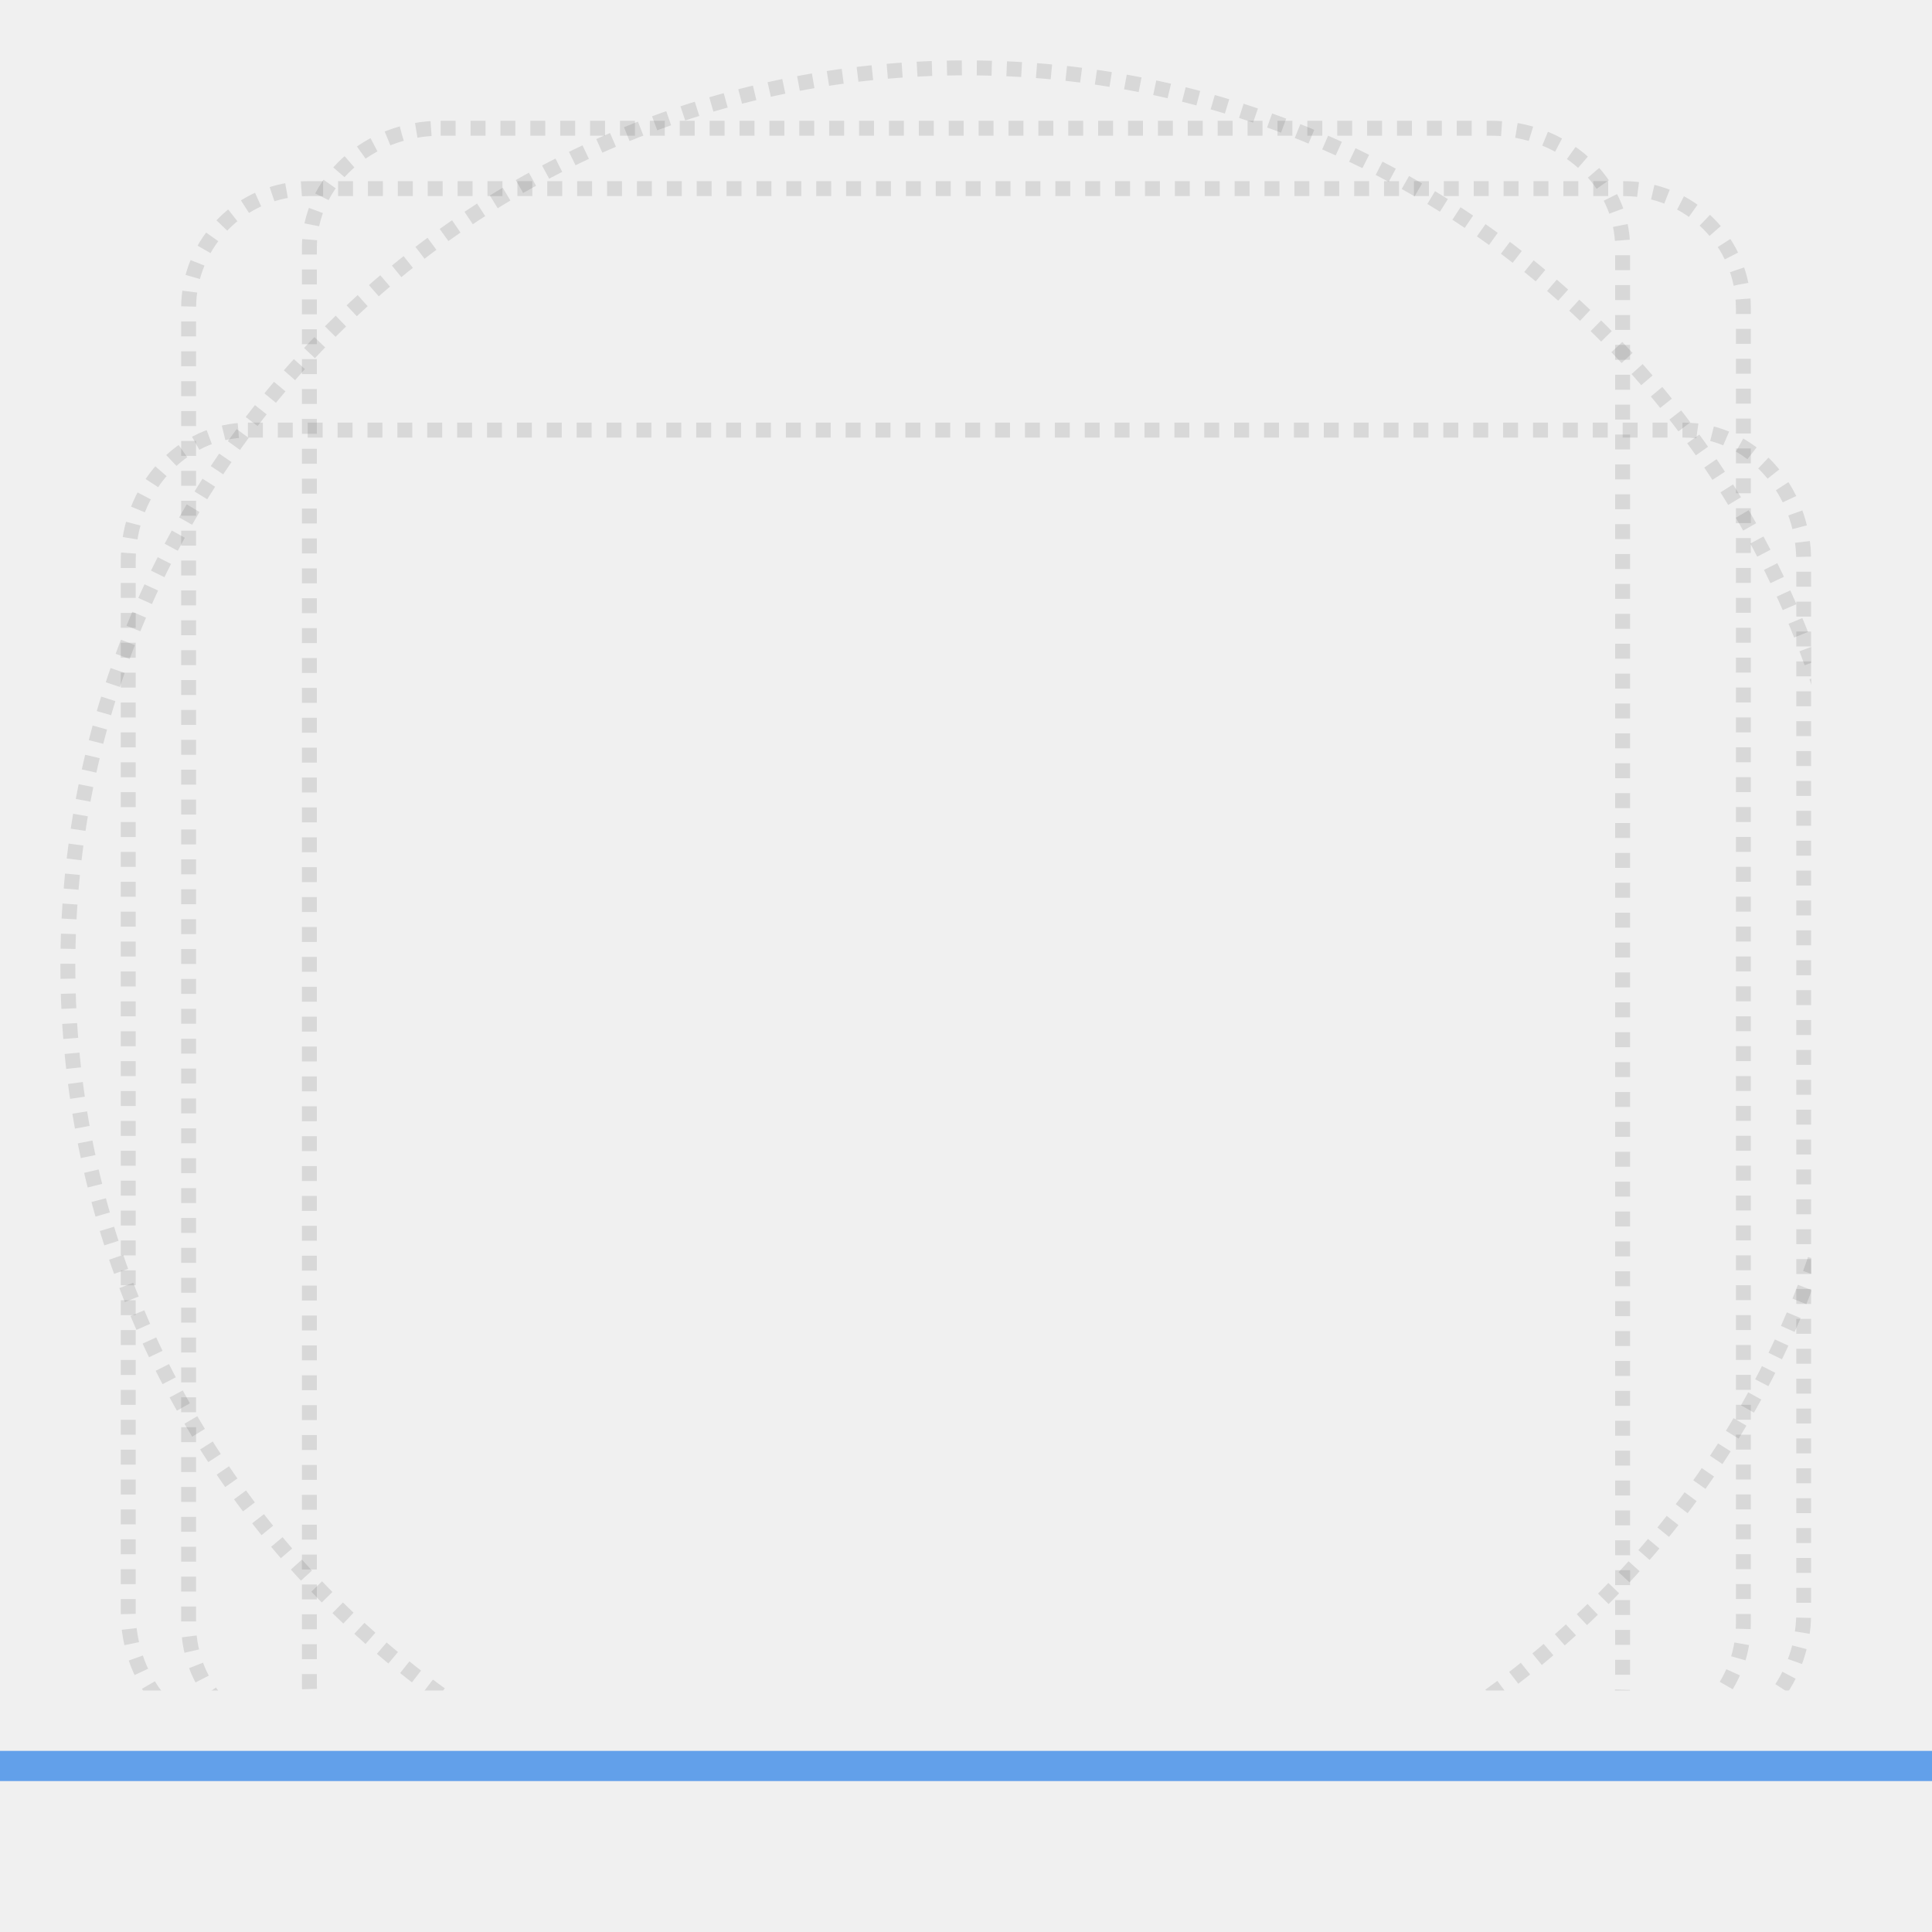
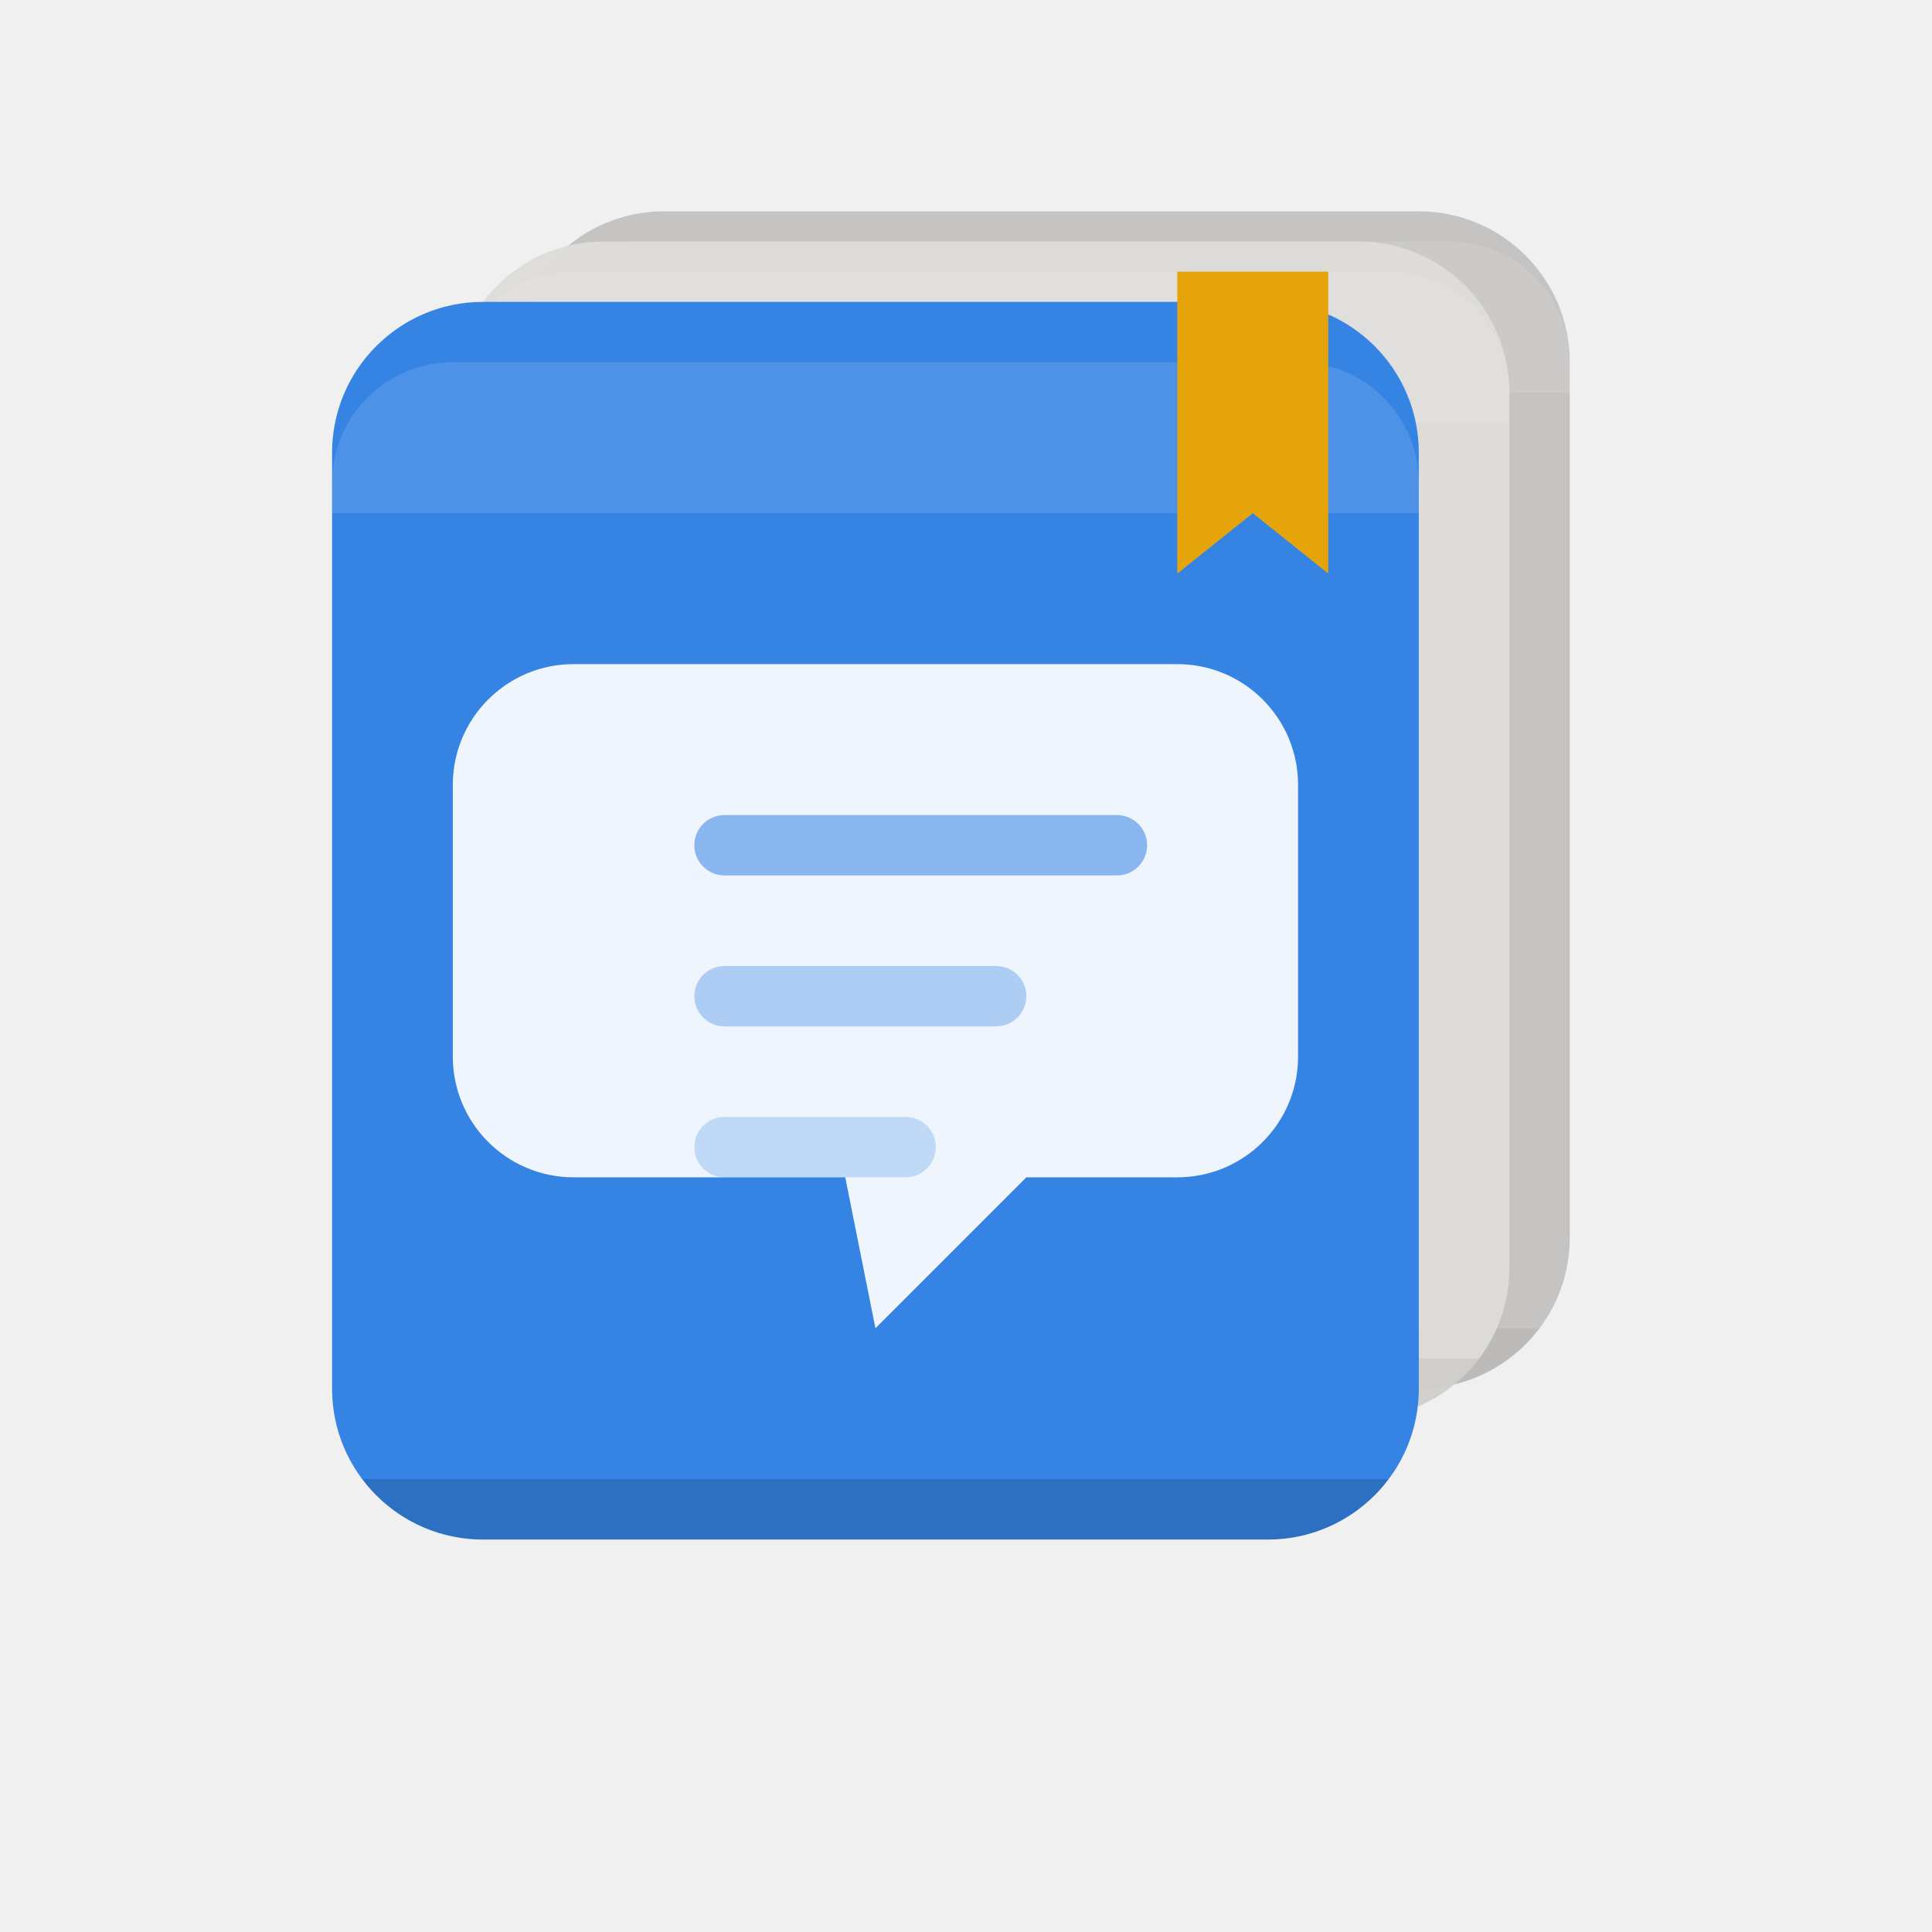
- <svg xmlns="http://www.w3.org/2000/svg" xmlns:xlink="http://www.w3.org/1999/xlink" width="128px" height="128px" viewBox="0 0 128 128" version="1.1">
-   <defs>
-     <filter id="alpha" filterUnits="objectBoundingBox" x="0%" y="0%" width="100%" height="100%">
-       <feColorMatrix type="matrix" in="SourceGraphic" values="0 0 0 0 1 0 0 0 0 1 0 0 0 0 1 0 0 0 1 0" />
-     </filter>
-     <mask id="mask0">
-       <g filter="url(#alpha)">
-         <rect x="0" y="0" width="128" height="128" style="fill:rgb(0%,0%,0%);fill-opacity:0.1;stroke:none;" />
+ <svg xmlns="http://www.w3.org/2000/svg" height="128px" viewBox="0 0 128 128" width="128px">
+   <filter id="a" height="100%" width="100%" x="0%" y="0%">
+     <feColorMatrix color-interpolation-filters="sRGB" values="0 0 0 0 1 0 0 0 0 1 0 0 0 0 1 0 0 0 1 0" />
+   </filter>
+   <mask id="b">
+     <g filter="url(#a)">
+       <rect fill-opacity="0.9" height="153.6" width="153.6" x="-12.8" y="-12.8" />
+     </g>
+   </mask>
+   <clipPath id="c">
+     <rect height="128" width="128" />
+   </clipPath>
+   <clipPath id="d">
+     <path d="m 34 14 h 70 v 78 h -70 z m 0 0" />
+   </clipPath>
+   <clipPath id="e">
+     <path d="m 44 14 h 50 c 5.523 0 10 4.477 10 10 v 58 c 0 5.523 -4.477 10 -10 10 h -50 c -5.523 0 -10 -4.477 -10 -10 v -58 c 0 -5.523 4.477 -10 10 -10 z m 0 0" />
+   </clipPath>
+   <mask id="f">
+     <g filter="url(#a)">
+       <rect fill-opacity="0.05" height="153.6" width="153.6" x="-12.8" y="-12.8" />
+     </g>
+   </mask>
+   <clipPath id="g">
+     <rect height="128" width="128" />
+   </clipPath>
+   <mask id="h">
+     <g filter="url(#a)">
+       <rect fill-opacity="0.1" height="153.6" width="153.6" x="-12.8" y="-12.8" />
+     </g>
+   </mask>
+   <clipPath id="i">
+     <rect height="128" width="128" />
+   </clipPath>
+   <mask id="j">
+     <g filter="url(#a)">
+       <rect fill-opacity="0.96" height="153.6" width="153.6" x="-12.8" y="-12.8" />
+     </g>
+   </mask>
+   <clipPath id="k">
+     <rect height="128" width="128" />
+   </clipPath>
+   <clipPath id="l">
+     <path d="m 30 16 h 70 v 78 h -70 z m 0 0" />
+   </clipPath>
+   <clipPath id="m">
+     <path d="m 40 16 h 50 c 5.523 0 10 4.477 10 10 v 58 c 0 5.523 -4.477 10 -10 10 h -50 c -5.523 0 -10 -4.477 -10 -10 v -58 c 0 -5.523 4.477 -10 10 -10 z m 0 0" />
+   </clipPath>
+   <mask id="n">
+     <g filter="url(#a)">
+       <rect fill-opacity="0.06" height="153.6" width="153.6" x="-12.8" y="-12.8" />
+     </g>
+   </mask>
+   <clipPath id="o">
+     <rect height="128" width="128" />
+   </clipPath>
+   <mask id="p">
+     <g filter="url(#a)">
+       <rect fill-opacity="0.1" height="153.6" width="153.6" x="-12.8" y="-12.8" />
+     </g>
+   </mask>
+   <clipPath id="q">
+     <rect height="128" width="128" />
+   </clipPath>
+   <clipPath id="r">
+     <path d="m 22 20 h 72 v 82 h -72 z m 0 0" />
+   </clipPath>
+   <clipPath id="s">
+     <path d="m 32 20 h 52 c 5.523 0 10 4.477 10 10 v 62 c 0 5.523 -4.477 10 -10 10 h -52 c -5.523 0 -10 -4.477 -10 -10 v -62 c 0 -5.523 4.477 -10 10 -10 z m 0 0" />
+   </clipPath>
+   <mask id="t">
+     <g filter="url(#a)">
+       <rect fill-opacity="0.16" height="153.6" width="153.6" x="-12.8" y="-12.8" />
+     </g>
+   </mask>
+   <clipPath id="u">
+     <rect height="128" width="128" />
+   </clipPath>
+   <mask id="v">
+     <g filter="url(#a)">
+       <rect fill-opacity="0.12" height="153.6" width="153.6" x="-12.8" y="-12.8" />
+     </g>
+   </mask>
+   <clipPath id="w">
+     <rect height="128" width="128" />
+   </clipPath>
+   <mask id="x">
+     <g filter="url(#a)">
+       <rect fill-opacity="0.92" height="153.6" width="153.6" x="-12.8" y="-12.8" />
+     </g>
+   </mask>
+   <clipPath id="y">
+     <rect height="128" width="128" />
+   </clipPath>
+   <mask id="z">
+     <g filter="url(#a)">
+       <rect fill-opacity="0.55" height="153.6" width="153.6" x="-12.8" y="-12.8" />
+     </g>
+   </mask>
+   <clipPath id="A">
+     <rect height="128" width="128" />
+   </clipPath>
+   <mask id="B">
+     <g filter="url(#a)">
+       <rect fill-opacity="0.35" height="153.6" width="153.6" x="-12.8" y="-12.8" />
+     </g>
+   </mask>
+   <clipPath id="C">
+     <rect height="128" width="128" />
+   </clipPath>
+   <mask id="D">
+     <g filter="url(#a)">
+       <rect fill-opacity="0.25" height="153.6" width="153.6" x="-12.8" y="-12.8" />
+     </g>
+   </mask>
+   <clipPath id="E">
+     <rect height="128" width="128" />
+   </clipPath>
+   <g mask="url(#b)">
+     <g clip-path="url(#c)">
+       <path d="m 44 14 h 50 c 5.523 0 10 4.477 10 10 v 58 c 0 5.523 -4.477 10 -10 10 h -50 c -5.523 0 -10 -4.477 -10 -10 v -58 c 0 -5.523 4.477 -10 10 -10 z m 0 0" fill="#c0bfbc" />
+     </g>
+   </g>
+   <g clip-path="url(#d)">
+     <g clip-path="url(#e)">
+       <g mask="url(#f)">
+         <g clip-path="url(#g)">
+           <path d="m 34 88 h 70 v 4 h -70 z m 0 0" />
+         </g>
      </g>
-     </mask>
-     <clipPath id="clip1">
-       <rect x="0" y="0" width="192" height="152" />
-     </clipPath>
-     <g id="surface10632" clip-path="url(#clip1)">
-       <path style="fill:none;stroke-width:0.99;stroke-linecap:butt;stroke-linejoin:miter;stroke:rgb(0%,0%,0%);stroke-opacity:1;stroke-dasharray:0.99,0.99;stroke-miterlimit:4;" d="M 123.504 236 C 123.504 268.863 96.863 295.504 64 295.504 C 31.137 295.504 4.496 268.863 4.496 236 C 4.496 203.137 31.137 176.496 64 176.496 C 96.863 176.496 123.504 203.137 123.504 236 Z M 123.504 236 " transform="matrix(1,0,0,1,8,-156)" />
    </g>
-     <mask id="mask1">
-       <g filter="url(#alpha)">
-         <rect x="0" y="0" width="128" height="128" style="fill:rgb(0%,0%,0%);fill-opacity:0.1;stroke:none;" />
+   </g>
+   <g mask="url(#h)">
+     <g clip-path="url(#i)">
+       <path d="m 42 16 h 54 c 4.418 0 8 3.582 8 8 v 2 h -70 v -2 c 0 -4.418 3.582 -8 8 -8 z m 0 0" fill="#ffffff" />
+     </g>
+   </g>
+   <g mask="url(#j)">
+     <g clip-path="url(#k)">
+       <path d="m 40 16 h 50 c 5.523 0 10 4.477 10 10 v 58 c 0 5.523 -4.477 10 -10 10 h -50 c -5.523 0 -10 -4.477 -10 -10 v -58 c 0 -5.523 4.477 -10 10 -10 z m 0 0" fill="#deddda" />
+     </g>
+   </g>
+   <g clip-path="url(#l)">
+     <g clip-path="url(#m)">
+       <g mask="url(#n)">
+         <g clip-path="url(#o)">
+           <path d="m 30 90 h 70 v 4 h -70 z m 0 0" />
+         </g>
      </g>
-     </mask>
-     <clipPath id="clip2">
-       <rect x="0" y="0" width="192" height="152" />
-     </clipPath>
-     <g id="surface10635" clip-path="url(#clip2)">
-       <path style="fill:none;stroke-width:0.99;stroke-linecap:butt;stroke-linejoin:miter;stroke:rgb(0%,0%,0%);stroke-opacity:1;stroke-dasharray:0.99,0.99;stroke-miterlimit:4;" d="M 29.195 180.496 L 98.805 180.496 C 103.609 180.496 107.504 184.047 107.504 188.426 L 107.504 283.574 C 107.504 287.953 103.609 291.504 98.805 291.504 L 29.195 291.504 C 24.391 291.504 20.496 287.953 20.496 283.574 L 20.496 188.426 C 20.496 184.047 24.391 180.496 29.195 180.496 Z M 29.195 180.496 " transform="matrix(1,0,0,1,8,-156)" />
    </g>
-     <mask id="mask2">
-       <g filter="url(#alpha)">
-         <rect x="0" y="0" width="128" height="128" style="fill:rgb(0%,0%,0%);fill-opacity:0.1;stroke:none;" />
+   </g>
+   <g mask="url(#p)">
+     <g clip-path="url(#q)">
+       <path d="m 38 18 h 54 c 4.418 0 8 3.582 8 8 v 2 h -70 v -2 c 0 -4.418 3.582 -8 8 -8 z m 0 0" fill="#ffffff" />
+     </g>
+   </g>
+   <path d="m 32 20 h 52 c 5.523 0 10 4.477 10 10 v 62 c 0 5.523 -4.477 10 -10 10 h -52 c -5.523 0 -10 -4.477 -10 -10 v -62 c 0 -5.523 4.477 -10 10 -10 z m 0 0" fill="#3584e4" />
+   <g clip-path="url(#r)">
+     <g clip-path="url(#s)">
+       <g mask="url(#t)">
+         <g clip-path="url(#u)">
+           <path d="m 22 98 h 72 v 4 h -72 z m 0 0" />
+         </g>
      </g>
-     </mask>
-     <clipPath id="clip3">
-       <rect x="0" y="0" width="192" height="152" />
-     </clipPath>
-     <g id="surface10638" clip-path="url(#clip3)">
-       <path style="fill:none;stroke-width:0.99;stroke-linecap:butt;stroke-linejoin:miter;stroke:rgb(0%,0%,0%);stroke-opacity:1;stroke-dasharray:0.99,0.99;stroke-miterlimit:4;" d="M 20.418 184.496 L 107.582 184.496 C 111.957 184.496 115.504 188.043 115.504 192.418 L 115.504 279.582 C 115.504 283.957 111.957 287.504 107.582 287.504 L 20.418 287.504 C 16.043 287.504 12.496 283.957 12.496 279.582 L 12.496 192.418 C 12.496 188.043 16.043 184.496 20.418 184.496 Z M 20.418 184.496 " transform="matrix(1,0,0,1,8,-156)" />
    </g>
-     <mask id="mask3">
-       <g filter="url(#alpha)">
-         <rect x="0" y="0" width="128" height="128" style="fill:rgb(0%,0%,0%);fill-opacity:0.1;stroke:none;" />
-       </g>
-     </mask>
-     <clipPath id="clip4">
-       <rect x="0" y="0" width="192" height="152" />
-     </clipPath>
-     <g id="surface10641" clip-path="url(#clip4)">
-       <path style="fill:none;stroke-width:0.99;stroke-linecap:butt;stroke-linejoin:miter;stroke:rgb(0%,0%,0%);stroke-opacity:1;stroke-dasharray:0.99,0.99;stroke-miterlimit:4;" d="M 16.426 200.496 L 111.574 200.496 C 115.953 200.496 119.504 204.391 119.504 209.195 L 119.504 278.805 C 119.504 283.609 115.953 287.504 111.574 287.504 L 16.426 287.504 C 12.047 287.504 8.496 283.609 8.496 278.805 L 8.496 209.195 C 8.496 204.391 12.047 200.496 16.426 200.496 Z M 16.426 200.496 " transform="matrix(1,0,0,1,8,-156)" />
+   </g>
+   <g mask="url(#v)">
+     <g clip-path="url(#w)">
+       <path d="m 30 24 h 56 c 4.418 0 8 3.582 8 8 v 2 h -72 v -2 c 0 -4.418 3.582 -8 8 -8 z m 0 0" fill="#ffffff" />
    </g>
-   </defs>
-   <g id="surface10578">
-     <rect x="0" y="0" width="128" height="128" style="fill:rgb(94.118%,94.118%,94.118%);fill-opacity:1;stroke:none;" />
-     <use xlink:href="#surface10632" transform="matrix(1,0,0,1,-8,-16)" mask="url(#mask0)" />
-     <use xlink:href="#surface10635" transform="matrix(1,0,0,1,-8,-16)" mask="url(#mask1)" />
-     <use xlink:href="#surface10638" transform="matrix(1,0,0,1,-8,-16)" mask="url(#mask2)" />
-     <use xlink:href="#surface10641" transform="matrix(1,0,0,1,-8,-16)" mask="url(#mask3)" />
-     <path style="fill:none;stroke-width:2;stroke-linecap:butt;stroke-linejoin:miter;stroke:rgb(38.431%,62.745%,91.765%);stroke-opacity:1;stroke-miterlimit:4;" d="M 0 289 L 128 289 " transform="matrix(1,0,0,1,0,-172)" />
+   </g>
+   <path d="m 78 18 h 10 v 20 l -5 -4 l -5 4 z m 0 0" fill="#e5a50a" />
+   <g mask="url(#x)">
+     <g clip-path="url(#y)">
+       <path d="m 38 44 h 40 c 4.418 0 8 3.582 8 8 v 18 c 0 4.418 -3.582 8 -8 8 h -10 l -10 10 l -2 -10 h -18 c -4.418 0 -8 -3.582 -8 -8 v -18 c 0 -4.418 3.582 -8 8 -8 z m 0 0" fill="#ffffff" />
+     </g>
+   </g>
+   <g mask="url(#z)">
+     <g clip-path="url(#A)">
+       <path d="m 48 54 h 26 c 1.105 0 2 0.895 2 2 s -0.895 2 -2 2 h -26 c -1.105 0 -2 -0.895 -2 -2 s 0.895 -2 2 -2 z m 0 0" fill="#3584e4" />
+     </g>
+   </g>
+   <g mask="url(#B)">
+     <g clip-path="url(#C)">
+       <path d="m 48 64 h 18 c 1.105 0 2 0.895 2 2 s -0.895 2 -2 2 h -18 c -1.105 0 -2 -0.895 -2 -2 s 0.895 -2 2 -2 z m 0 0" fill="#3584e4" />
+     </g>
+   </g>
+   <g mask="url(#D)">
+     <g clip-path="url(#E)">
+       <path d="m 48 74 h 12 c 1.105 0 2 0.895 2 2 s -0.895 2 -2 2 h -12 c -1.105 0 -2 -0.895 -2 -2 s 0.895 -2 2 -2 z m 0 0" fill="#3584e4" />
+     </g>
  </g>
</svg>
